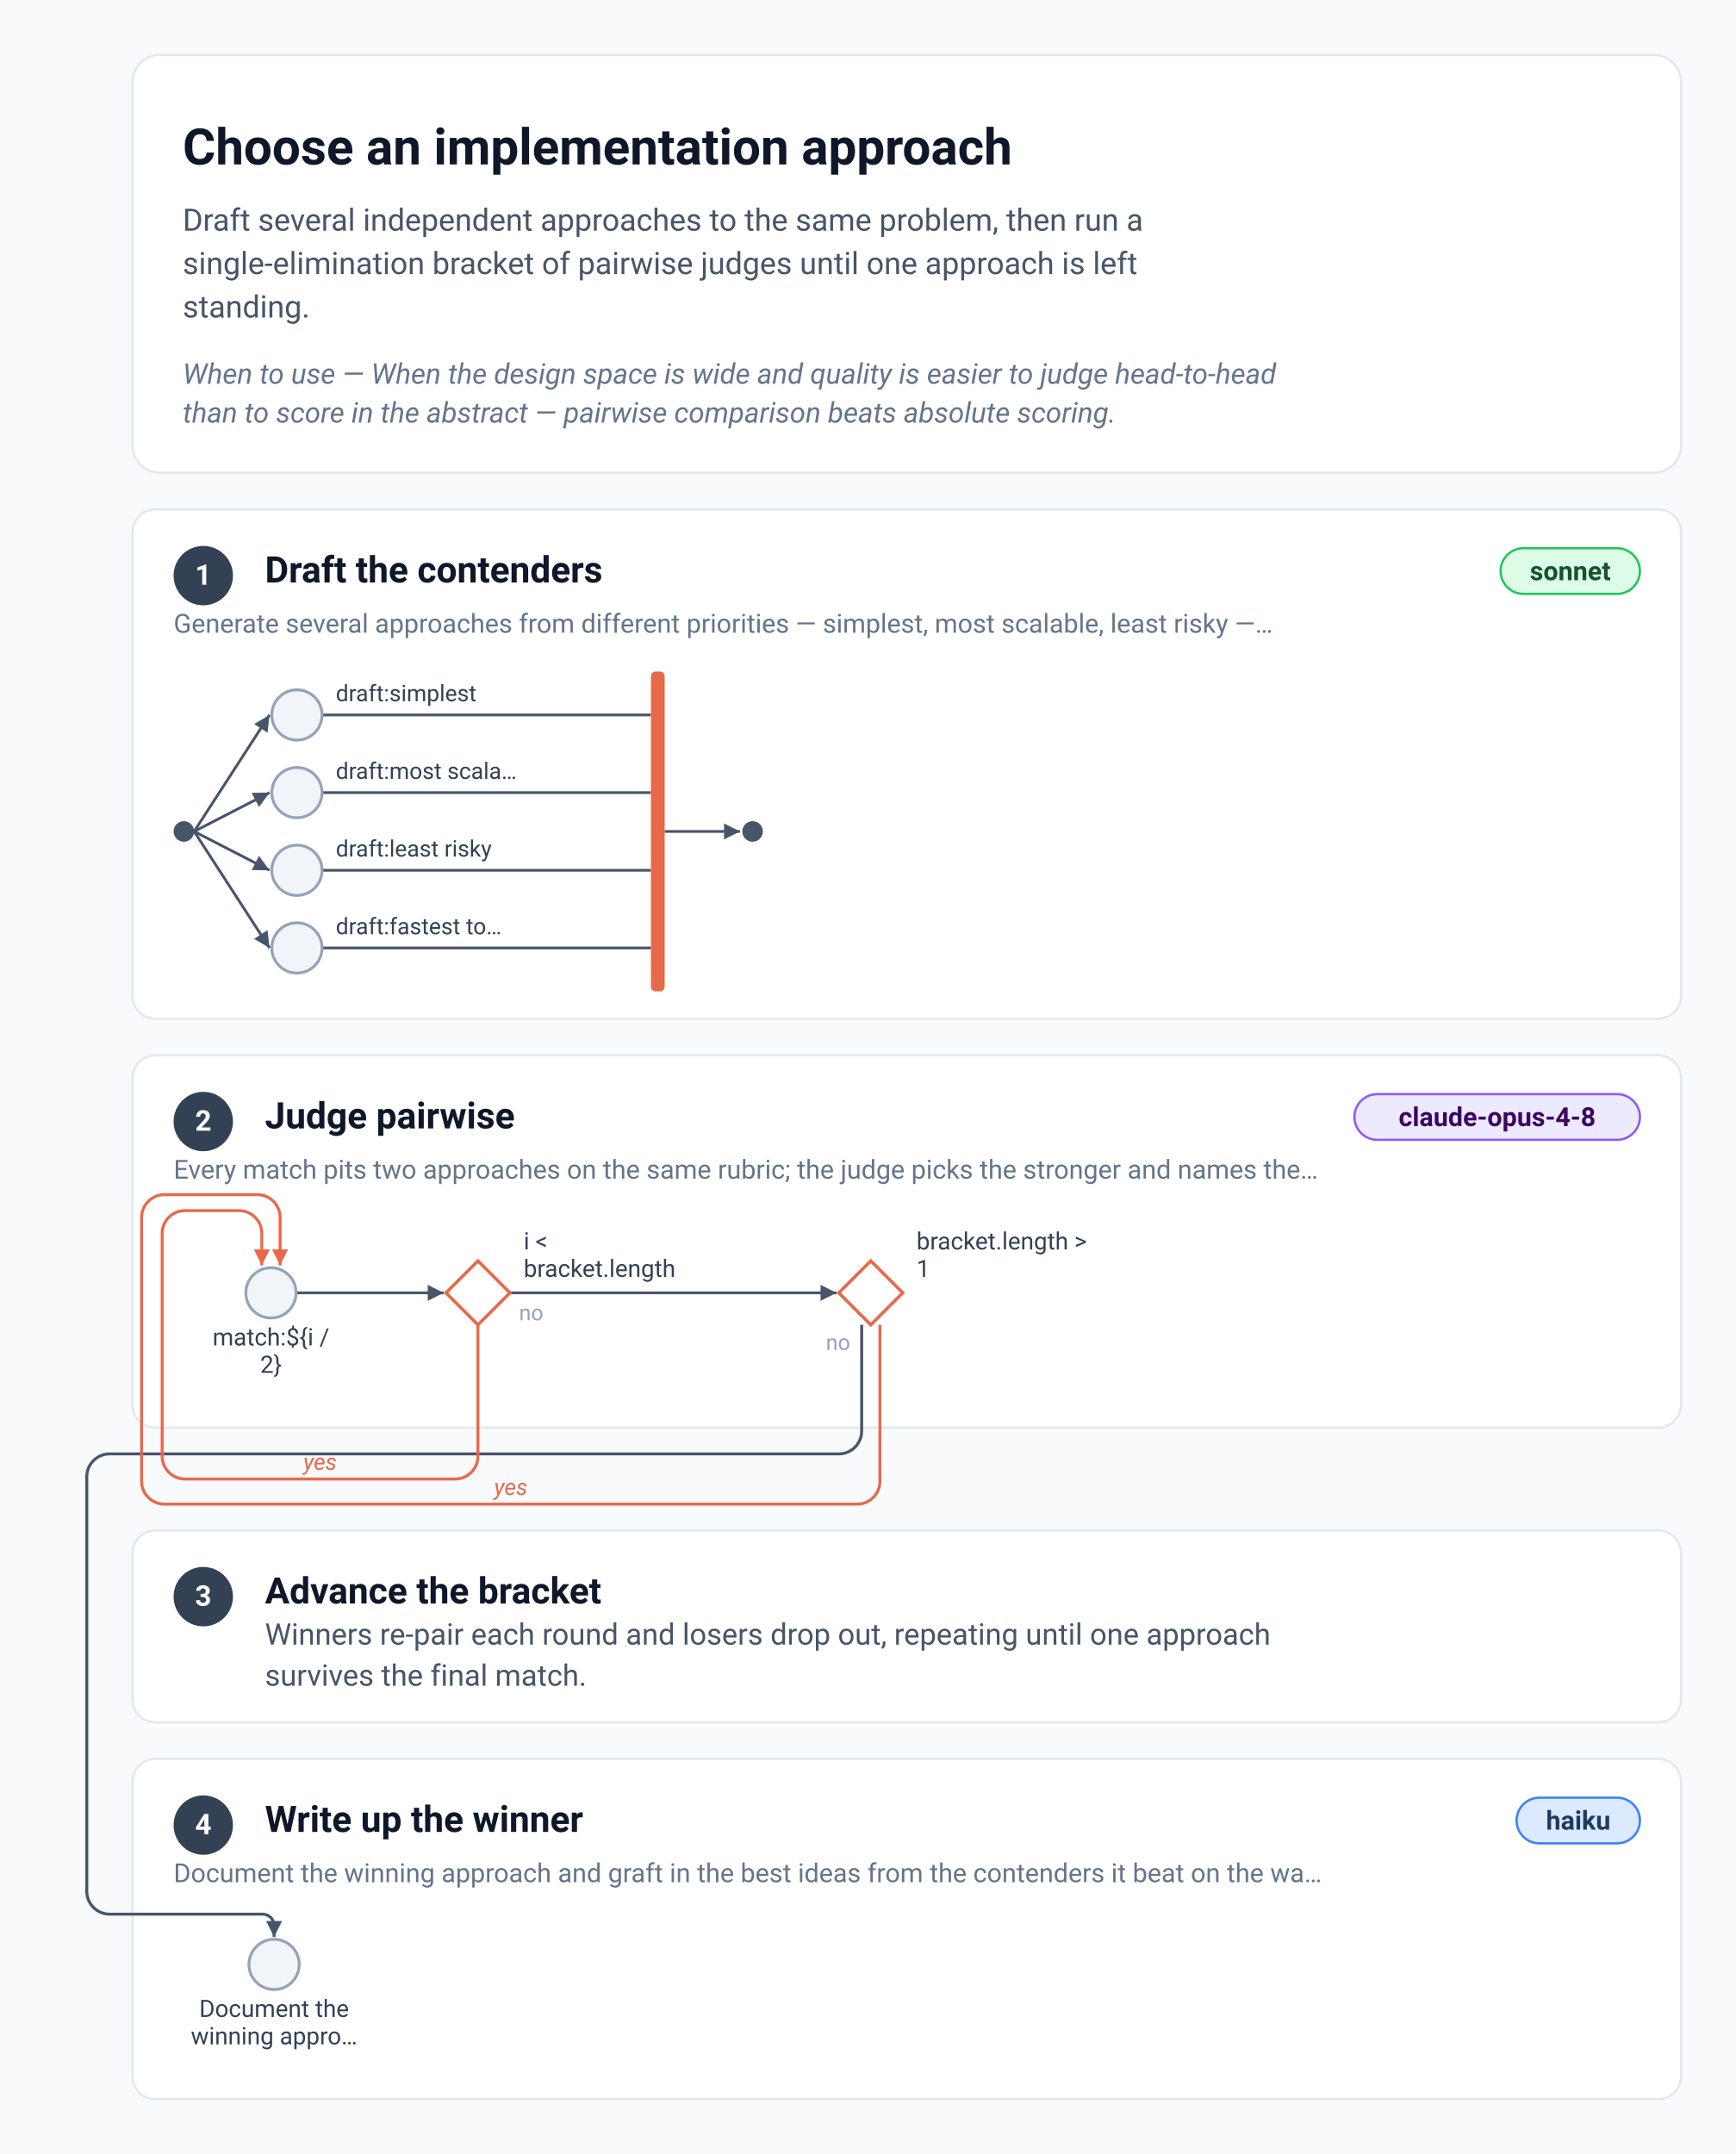
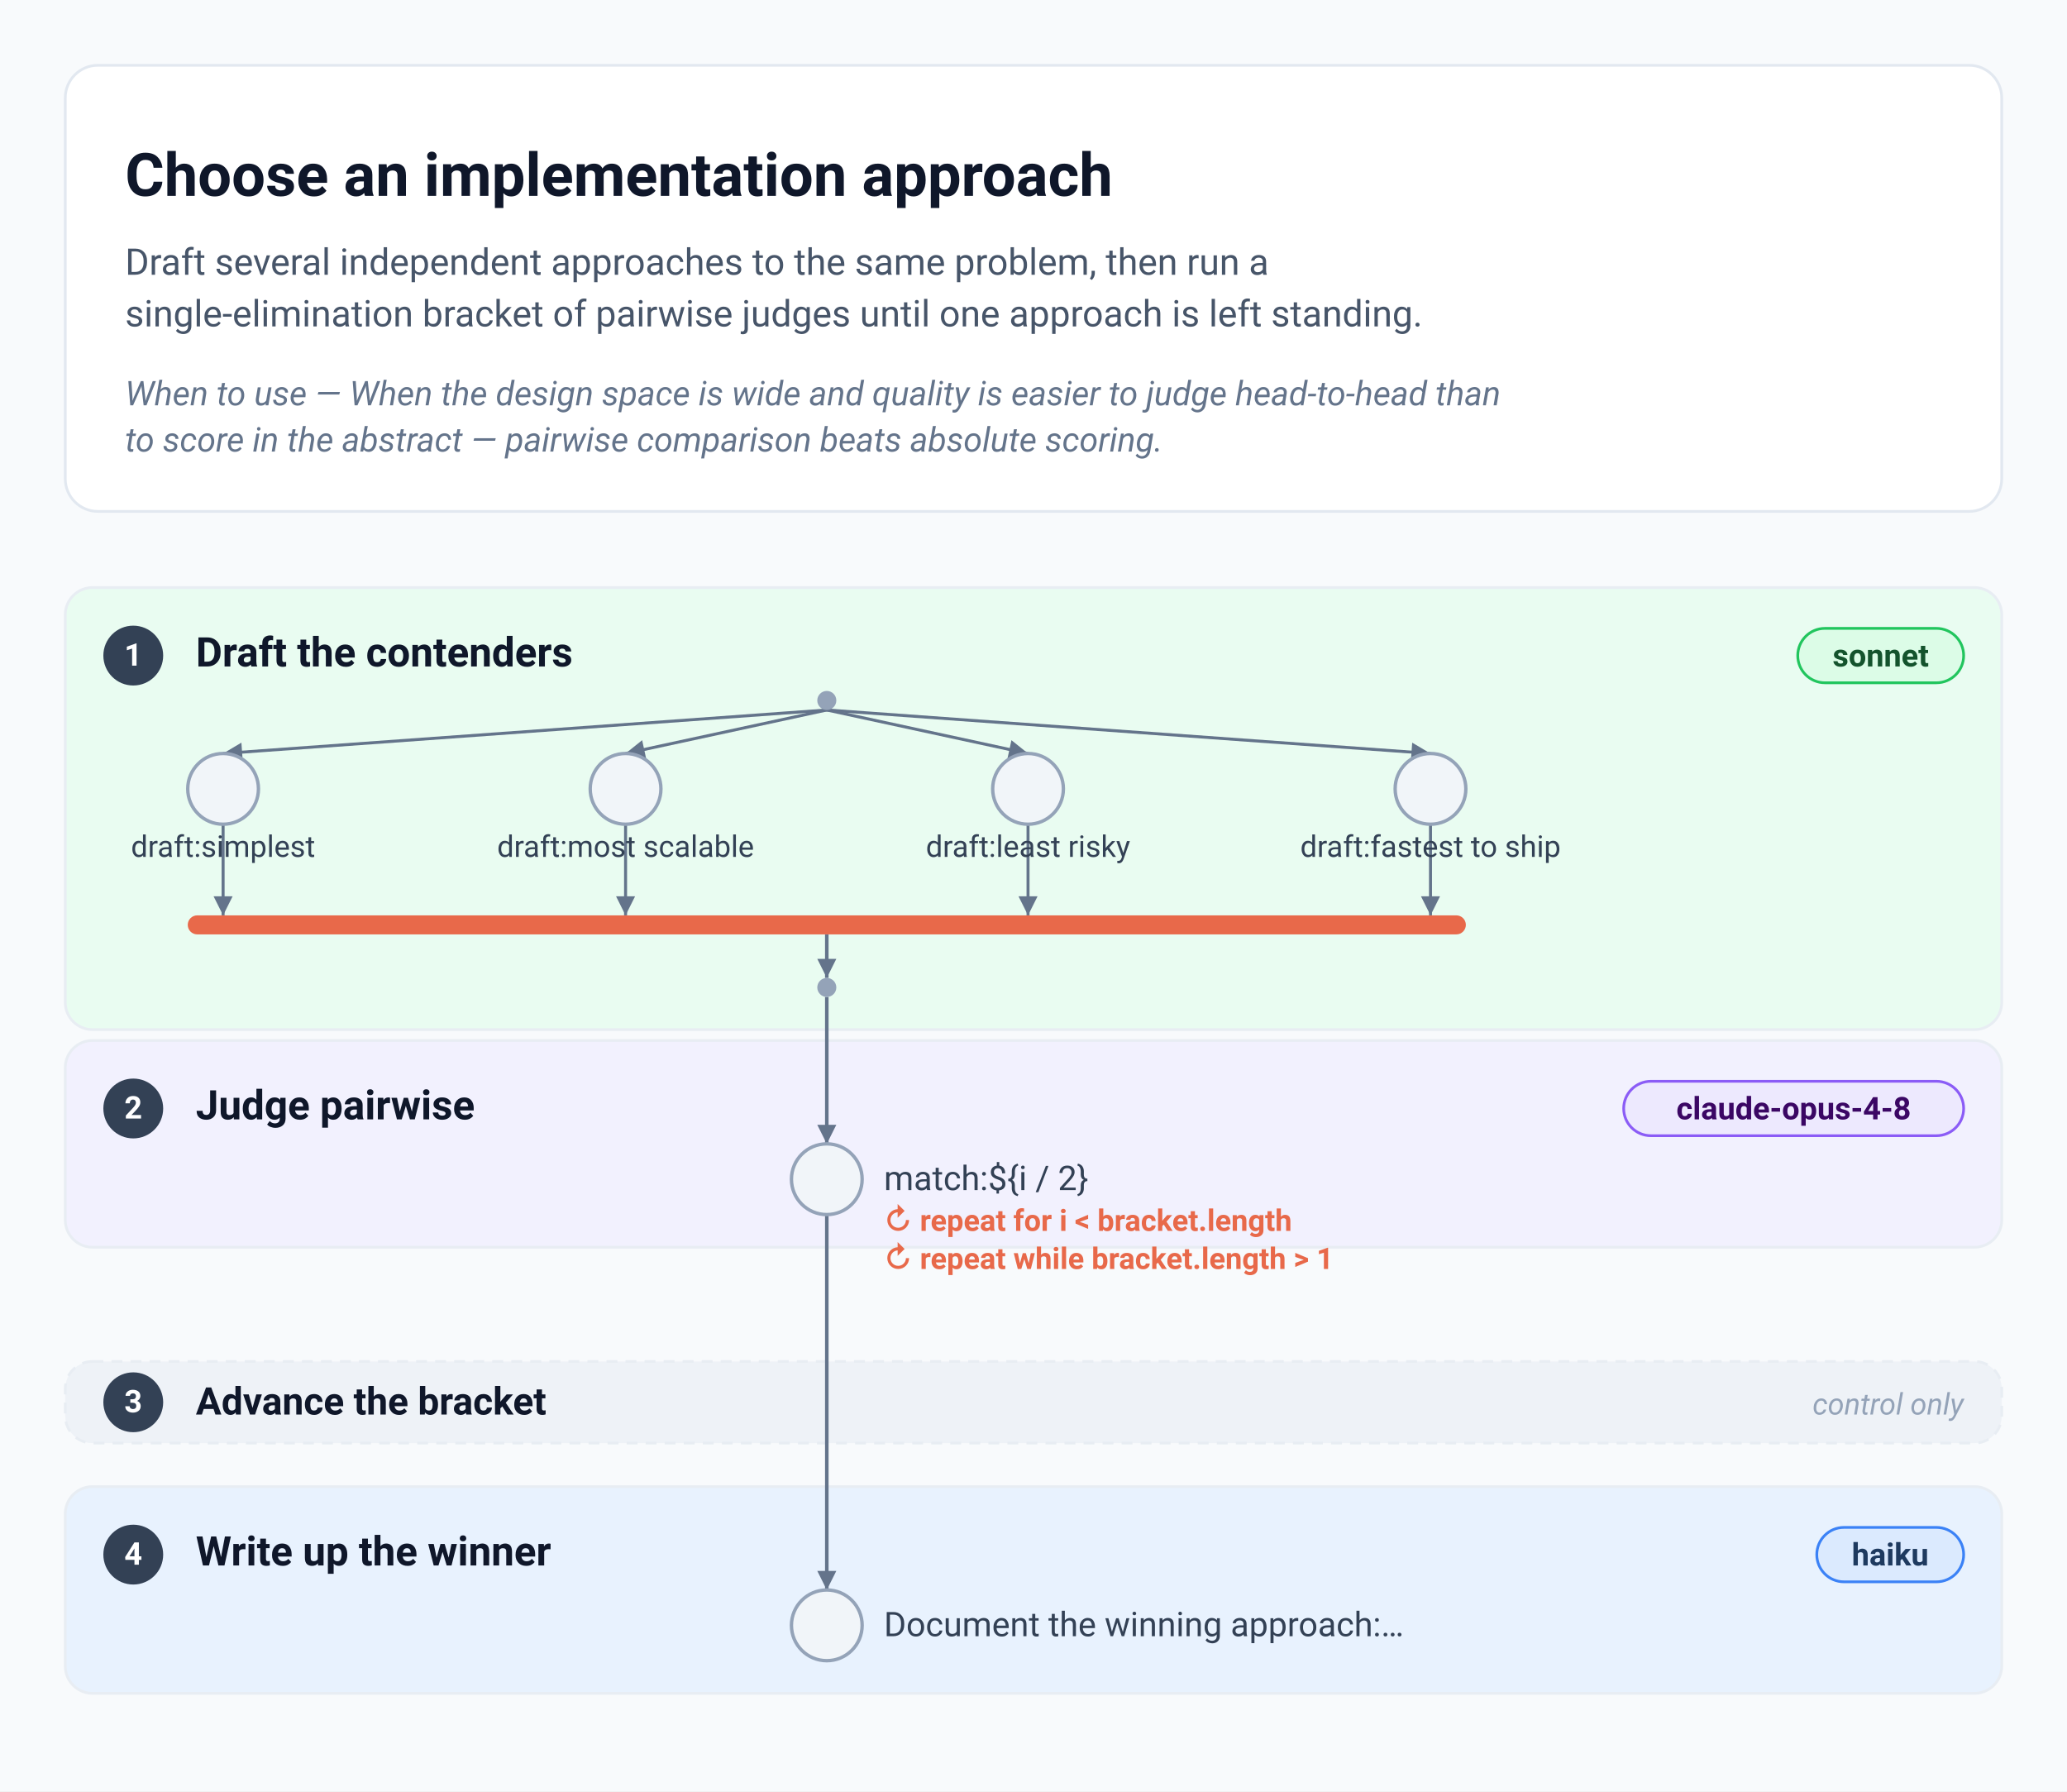
- <svg xmlns="http://www.w3.org/2000/svg" width="760" height="943" viewBox="0 0 760 943" font-family="-apple-system, BlinkMacSystemFont, 'Segoe UI', Roboto, Helvetica, Arial, sans-serif">
-   <rect width="760" height="943" fill="#f8fafc" />
+ <svg xmlns="http://www.w3.org/2000/svg" width="760" height="658.5" viewBox="0 0 760 658.5" font-family="-apple-system, BlinkMacSystemFont, 'Segoe UI', Roboto, Helvetica, Arial, sans-serif">
+   <rect width="760" height="658.5" fill="#f8fafc" />
  <g transform="translate(0 24)">
    <g class="header-card">
-       <rect x="58" y="0" width="678" height="183" rx="12" fill="#ffffff" stroke="#e2e8f0" stroke-width="1" />
-       <text x="80" y="48" font-size="22" fill="#0f172a" font-weight="700">Choose an implementation approach</text>
-       <text x="80" y="77" font-size="13.5" fill="#475569">Draft several independent approaches to the same problem, then run a</text>
-       <text x="80" y="96" font-size="13.5" fill="#475569">single-elimination bracket of pairwise judges until one approach is left</text>
-       <text x="80" y="115" font-size="13.5" fill="#475569">standing.</text>
-       <text x="80" y="144" font-size="12.5" fill="#64748b" font-style="italic">When to use — When the design space is wide and quality is easier to judge head-to-head</text>
-       <text x="80" y="161" font-size="12.5" fill="#64748b" font-style="italic">than to score in the abstract — pairwise comparison beats absolute scoring.</text>
+       <rect x="24" y="0" width="712" height="164" rx="12" fill="#ffffff" stroke="#e2e8f0" stroke-width="1" />
+       <text x="46" y="48" font-size="22" fill="#0f172a" font-weight="700">Choose an implementation approach</text>
+       <text x="46" y="77" font-size="13.5" fill="#475569">Draft several independent approaches to the same problem, then run a</text>
+       <text x="46" y="96" font-size="13.5" fill="#475569">single-elimination bracket of pairwise judges until one approach is left standing.</text>
+       <text x="46" y="125" font-size="12.5" fill="#64748b" font-style="italic">When to use — When the design space is wide and quality is easier to judge head-to-head than</text>
+       <text x="46" y="142" font-size="12.5" fill="#64748b" font-style="italic">to score in the abstract — pairwise comparison beats absolute scoring.</text>
    </g>
  </g>
-   <g transform="translate(0 223)">
-     <g class="graph-band">
-       <rect x="58" y="0" width="678" height="223" rx="10" fill="#ffffff" stroke="#e2e8f0" stroke-width="1" />
-       <circle cx="89" cy="29" r="13" fill="#334155" />
-       <text x="89" y="33" font-size="12.5" fill="#ffffff" font-weight="700" text-anchor="middle">1</text>
-       <text x="116" y="32" font-size="16" fill="#0f172a" font-weight="700">Draft the contenders</text>
-       <rect x="657" y="17" width="61" height="20" rx="10" fill="#dcfce7" stroke="#22c55e" stroke-width="1" />
-       <text x="687.5" y="31" font-size="11.5" fill="#14532d" font-weight="600" text-anchor="middle">sonnet</text>
-       <text x="76" y="54" font-size="11.5" fill="#64748b">Generate several approaches from different priorities — simplest, most scalable, least risky —…</text>
-       <path d="M 85 141 L 118 90" fill="none" stroke="#475569" stroke-width="1.2" />
-       <g class="arrowhead">
-         <polygon points="118,90 117.14,97.78 111.26,93.98" fill="#475569" />
-       </g>
-       <path d="M 85 141 L 118 124" fill="none" stroke="#475569" stroke-width="1.2" />
-       <g class="arrowhead">
-         <polygon points="118,124 113.38,130.32 110.17,124.09" fill="#475569" />
-       </g>
-       <path d="M 85 141 L 118 158" fill="none" stroke="#475569" stroke-width="1.2" />
-       <g class="arrowhead">
-         <polygon points="118,158 110.17,157.91 113.38,151.68" fill="#475569" />
-       </g>
-       <path d="M 85 141 L 118 192" fill="none" stroke="#475569" stroke-width="1.2" />
-       <g class="arrowhead">
-         <polygon points="118,192 111.26,188.02 117.14,184.22" fill="#475569" />
-       </g>
-       <path d="M 141 90 L 285 90" fill="none" stroke="#475569" stroke-width="1.2" />
-       <path d="M 141 124 L 285 124" fill="none" stroke="#475569" stroke-width="1.2" />
-       <path d="M 141 158 L 285 158" fill="none" stroke="#475569" stroke-width="1.2" />
-       <path d="M 141 192 L 285 192" fill="none" stroke="#475569" stroke-width="1.2" />
-       <path d="M 291 141 L 324 141" fill="none" stroke="#475569" stroke-width="1.2" />
-       <g class="arrowhead">
-         <polygon points="324,141 317,144.5 317,137.5" fill="#475569" />
-       </g>
-       <circle class="hub" cx="80.5" cy="141" r="4.5" fill="#475569" />
-       <g class="agent-node">
-         <circle cx="130" cy="90" r="11" fill="#f1f5f9" stroke="#94a3b8" stroke-width="1.25" />
-         <text x="147" y="84" font-size="10" fill="#334155">draft:simplest</text>
-         <circle cx="130" cy="124" r="11" fill="#f1f5f9" stroke="#94a3b8" stroke-width="1.25" />
-         <text x="147" y="118" font-size="10" fill="#334155">draft:most scala…</text>
-         <circle cx="130" cy="158" r="11" fill="#f1f5f9" stroke="#94a3b8" stroke-width="1.25" />
-         <text x="147" y="152" font-size="10" fill="#334155">draft:least risky</text>
-         <circle cx="130" cy="192" r="11" fill="#f1f5f9" stroke="#94a3b8" stroke-width="1.25" />
-         <text x="147" y="186" font-size="10" fill="#334155">draft:fastest to…</text>
-       </g>
-       <rect class="barrier" x="285" y="71" width="6" height="140" rx="2" fill="#e8694a" />
-       <circle class="hub" cx="329.5" cy="141" r="4.5" fill="#475569" />
+   <g class="topology" transform="translate(0 204)">
+     <rect class="swimlane" x="24" y="12" width="712" height="162.5" rx="10" fill="#dcfce7" fill-opacity="0.55" stroke="#e8edf3" stroke-width="1" />
+     <rect class="swimlane" x="24" y="178.5" width="712" height="76" rx="10" fill="#ede9fe" fill-opacity="0.55" stroke="#e8edf3" stroke-width="1" />
+     <rect class="swimlane-empty" x="24" y="296.5" width="712" height="30" rx="10" fill="#eef2f7" stroke="#e8edf3" stroke-width="1" stroke-dasharray="4 3" />
+     <rect class="swimlane" x="24" y="342.5" width="712" height="76" rx="10" fill="#dbeafe" fill-opacity="0.55" stroke="#e8edf3" stroke-width="1" />
+     <g class="edge">
+       <path d="M 304 57 L 82.03 73" fill="none" stroke="#64748b" stroke-width="1.1" />
+       <polygon points="82.03,73 88.76,69.01 89.26,75.99" fill="#64748b" />
    </g>
-   </g>
-   <g transform="translate(0 462)">
-     <g class="graph-band">
-       <rect x="58" y="0" width="678" height="163" rx="10" fill="#ffffff" stroke="#e2e8f0" stroke-width="1" />
-       <circle cx="89" cy="29" r="13" fill="#334155" />
-       <text x="89" y="33" font-size="12.5" fill="#ffffff" font-weight="700" text-anchor="middle">2</text>
-       <text x="116" y="32" font-size="16" fill="#0f172a" font-weight="700">Judge pairwise</text>
-       <rect x="593" y="17" width="125" height="20" rx="10" fill="#ede9fe" stroke="#8b5cf6" stroke-width="1" />
-       <text x="655.5" y="31" font-size="11.5" fill="#3b0764" font-weight="600" text-anchor="middle">claude-opus-4-8</text>
-       <text x="76" y="54" font-size="11.5" fill="#64748b">Every match pits two approaches on the same rubric; the judge picks the stronger and names the…</text>
-       <path d="M 129.63 104 L 194.26 104" fill="none" stroke="#475569" stroke-width="1.2" />
-       <g class="arrowhead">
-         <polygon points="194.26,104 187.26,107.5 187.26,100.5" fill="#475569" />
-       </g>
-       <path d="M 223.26 104 L 366.26 104" fill="none" stroke="#475569" stroke-width="1.2" />
-       <g class="arrowhead">
-         <polygon points="366.26,104 359.26,107.5 359.26,100.5" fill="#475569" />
-       </g>
-       <text x="227.26" y="116" font-size="9.5" fill="#94a3b8">no</text>
-       <g class="agent-node">
-         <circle cx="118.63" cy="104" r="11" fill="#f1f5f9" stroke="#94a3b8" stroke-width="1.25" />
-         <text x="118.63" y="127" font-size="10.5" fill="#334155" text-anchor="middle">match:${i /</text>
-         <text x="118.63" y="139" font-size="10.5" fill="#334155" text-anchor="middle">2}</text>
-       </g>
-       <g class="decision">
-         <polygon points="209.26,90 223.26,104 209.26,118 195.26,104" fill="#ffffff" stroke="#e8694a" stroke-width="1.4" />
-         <text x="229.26" y="85" font-size="10.5" fill="#334155">i &lt;</text>
-         <text x="229.26" y="97" font-size="10.5" fill="#334155">bracket.length</text>
-       </g>
-       <g class="decision">
-         <polygon points="381.26,90 395.26,104 381.26,118 367.26,104" fill="#ffffff" stroke="#e8694a" stroke-width="1.4" />
-         <text x="401.26" y="85" font-size="10.5" fill="#334155">bracket.length &gt;</text>
-         <text x="401.26" y="97" font-size="10.5" fill="#334155">1</text>
-       </g>
+     <g class="edge">
+       <path d="M 304 57 L 230.01 73" fill="none" stroke="#64748b" stroke-width="1.1" />
+       <polygon points="230.01,73 236.11,68.1 237.59,74.94" fill="#64748b" />
    </g>
-   </g>
-   <g transform="translate(0 670)">
-     <g class="phase-card">
-       <rect x="58" y="0" width="678" height="84" rx="10" fill="#ffffff" stroke="#e2e8f0" stroke-width="1" />
-       <circle cx="89" cy="29" r="13" fill="#334155" />
-       <text x="89" y="33" font-size="12.5" fill="#ffffff" font-weight="700" text-anchor="middle">3</text>
-       <text x="116" y="32" font-size="16" fill="#0f172a" font-weight="700">Advance the bracket</text>
-       <text x="116" y="50" font-size="13" fill="#475569">Winners re-pair each round and losers drop out, repeating until one approach</text>
-       <text x="116" y="68" font-size="13" fill="#475569">survives the final match.</text>
+     <g class="edge">
+       <path d="M 304 57 L 377.99 73" fill="none" stroke="#64748b" stroke-width="1.1" />
+       <polygon points="377.99,73 370.41,74.94 371.89,68.1" fill="#64748b" />
    </g>
-   </g>
-   <g transform="translate(0 770)">
-     <g class="graph-band">
-       <rect x="58" y="0" width="678" height="149" rx="10" fill="#ffffff" stroke="#e2e8f0" stroke-width="1" />
-       <circle cx="89" cy="29" r="13" fill="#334155" />
-       <text x="89" y="33" font-size="12.5" fill="#ffffff" font-weight="700" text-anchor="middle">4</text>
-       <text x="116" y="32" font-size="16" fill="#0f172a" font-weight="700">Write up the winner</text>
-       <rect x="664" y="17" width="54" height="20" rx="10" fill="#dbeafe" stroke="#3b82f6" stroke-width="1" />
-       <text x="691" y="31" font-size="11.5" fill="#1e3a5f" font-weight="600" text-anchor="middle">haiku</text>
-       <text x="76" y="54" font-size="11.5" fill="#64748b">Document the winning approach and graft in the best ideas from the contenders it beat on the wa…</text>
-       <g class="agent-node">
-         <circle cx="120" cy="90" r="11" fill="#f1f5f9" stroke="#94a3b8" stroke-width="1.25" />
-         <text x="120" y="113" font-size="10.5" fill="#334155" text-anchor="middle">Document the</text>
-         <text x="120" y="125" font-size="10.5" fill="#334155" text-anchor="middle">winning appro…</text>
-       </g>
+     <g class="edge">
+       <path d="M 304 57 L 525.97 73" fill="none" stroke="#64748b" stroke-width="1.1" />
+       <polygon points="525.97,73 518.74,75.99 519.24,69.01" fill="#64748b" />
    </g>
-   </g>
-   <g class="xband-overlay">
-     <g class="xband-edge">
-       <path d="M 377.26 580 L 377.26 626.5 A 10 10 0 0 1 367.26 636.5 L 48 636.5 A 10 10 0 0 0 38 646.5 L 38 828 A 10 10 0 0 0 48 838 L 115 838 A 5 5 0 0 1 120 843 L 120 848" fill="none" stroke="#475569" stroke-width="1.3" />
-       <g class="arrowhead">
-         <polygon points="120,848 116.5,841 123.5,841" fill="#475569" />
-       </g>
-       <text x="372.26" y="591" font-size="9.5" fill="#94a3b8" text-anchor="end">no</text>
+     <g class="edge">
+       <path d="M 82.03 99 L 82.03 132.5" fill="none" stroke="#64748b" stroke-width="1.1" />
+       <polygon points="82.03,132.5 78.53,125.5 85.53,125.5" fill="#64748b" />
    </g>
-     <g class="loop-path">
-       <path d="M 209.26 580 L 209.26 637.5 A 10 10 0 0 1 199.26 647.5 L 81 647.5 A 10 10 0 0 1 71 637.5 L 71 540 A 10 10 0 0 1 81 530 L 104.63 530 A 10 10 0 0 1 114.63 540 L 114.63 554" fill="none" stroke="#e8694a" stroke-width="1.3" />
-       <g class="arrowhead">
-         <polygon points="114.63,554 111.13,547 118.13,547" fill="#e8694a" />
-       </g>
-       <text x="140.13" y="643.5" font-size="10" fill="#e8694a" font-style="italic" text-anchor="middle">yes</text>
+     <g class="edge">
+       <path d="M 230.01 99 L 230.01 132.5" fill="none" stroke="#64748b" stroke-width="1.1" />
+       <polygon points="230.01,132.5 226.51,125.5 233.51,125.5" fill="#64748b" />
    </g>
-     <g class="loop-path">
-       <path d="M 385.26 580 L 385.26 648.5 A 10 10 0 0 1 375.26 658.5 L 72 658.5 A 10 10 0 0 1 62 648.5 L 62 533 A 10 10 0 0 1 72 523 L 112.63 523 A 10 10 0 0 1 122.63 533 L 122.63 554" fill="none" stroke="#e8694a" stroke-width="1.3" />
-       <g class="arrowhead">
-         <polygon points="122.63,554 119.13,547 126.13,547" fill="#e8694a" />
-       </g>
-       <text x="223.63" y="654.5" font-size="10" fill="#e8694a" font-style="italic" text-anchor="middle">yes</text>
+     <g class="edge">
+       <path d="M 377.99 99 L 377.99 132.5" fill="none" stroke="#64748b" stroke-width="1.1" />
+       <polygon points="377.99,132.5 374.49,125.5 381.49,125.5" fill="#64748b" />
+     </g>
+     <g class="edge">
+       <path d="M 525.97 99 L 525.97 132.5" fill="none" stroke="#64748b" stroke-width="1.1" />
+       <polygon points="525.97,132.5 522.47,125.5 529.47,125.5" fill="#64748b" />
+     </g>
+     <g class="edge">
+       <path d="M 304 139.5 L 304 155.5" fill="none" stroke="#64748b" stroke-width="1.3" />
+       <polygon points="304,155.5 300.5,148.5 307.5,148.5" fill="#64748b" />
+     </g>
+     <g class="edge">
+       <path d="M 304 162.5 L 304 216.5" fill="none" stroke="#64748b" stroke-width="1.3" />
+       <polygon points="304,216.5 300.5,209.5 307.5,209.5" fill="#64748b" />
+     </g>
+     <g class="edge">
+       <path d="M 304 242.5 L 304 380.5" fill="none" stroke="#64748b" stroke-width="1.3" />
+       <polygon points="304,380.5 300.5,373.5 307.5,373.5" fill="#64748b" />
+     </g>
+     <circle class="hub" cx="304" cy="53.5" r="3.5" fill="#94a3b8" />
+     <g class="agent-node">
+       <circle cx="82.03" cy="86" r="13" fill="#f1f5f9" stroke="#94a3b8" stroke-width="1.25" />
+       <text x="82.03" y="111" font-size="11" fill="#334155" text-anchor="middle">draft:simplest</text>
+     </g>
+     <g class="agent-node">
+       <circle cx="230.01" cy="86" r="13" fill="#f1f5f9" stroke="#94a3b8" stroke-width="1.25" />
+       <text x="230.01" y="111" font-size="11" fill="#334155" text-anchor="middle">draft:most scalable</text>
+     </g>
+     <g class="agent-node">
+       <circle cx="377.99" cy="86" r="13" fill="#f1f5f9" stroke="#94a3b8" stroke-width="1.25" />
+       <text x="377.99" y="111" font-size="11" fill="#334155" text-anchor="middle">draft:least risky</text>
+     </g>
+     <g class="agent-node">
+       <circle cx="525.97" cy="86" r="13" fill="#f1f5f9" stroke="#94a3b8" stroke-width="1.25" />
+       <text x="525.97" y="111" font-size="11" fill="#334155" text-anchor="middle">draft:fastest to ship</text>
+     </g>
+     <rect class="barrier" x="69.03" y="132.5" width="469.94" height="7" rx="3.5" fill="#e8694a" />
+     <circle class="hub" cx="304" cy="159" r="3.5" fill="#94a3b8" />
+     <g class="agent-node">
+       <circle cx="304" cy="229.5" r="13" fill="#f1f5f9" stroke="#94a3b8" stroke-width="1.25" />
+       <text x="325" y="233.5" font-size="12.5" fill="#334155">match:${i / 2}</text>
+     </g>
+     <g class="agent-node">
+       <circle cx="304" cy="393.5" r="13" fill="#f1f5f9" stroke="#94a3b8" stroke-width="1.25" />
+       <text x="325" y="397.5" font-size="12.5" fill="#334155">Document the winning approach:…</text>
+     </g>
+     <g class="loop-badge">
+       <text x="325" y="248.5" font-size="11" fill="#e8694a" font-weight="600">↻ repeat for i &lt; bracket.length</text>
+     </g>
+     <g class="loop-badge">
+       <text x="325" y="262.5" font-size="11" fill="#e8694a" font-weight="600">↻ repeat while bracket.length &gt; 1</text>
+     </g>
+     <g class="lane-chrome">
+       <circle cx="49" cy="37" r="11" fill="#334155" />
+       <text x="49" y="40.7" font-size="11.5" fill="#ffffff" font-weight="700" text-anchor="middle">1</text>
+       <text x="72" y="41" font-size="15" fill="#0f172a" font-weight="700">Draft the contenders</text>
+       <rect x="661" y="27" width="61" height="20" rx="10" fill="#dcfce7" stroke="#22c55e" stroke-width="1" />
+       <text x="691.5" y="41" font-size="11.5" fill="#14532d" font-weight="600" text-anchor="middle">sonnet</text>
+     </g>
+     <g class="lane-chrome">
+       <circle cx="49" cy="203.5" r="11" fill="#334155" />
+       <text x="49" y="207.2" font-size="11.5" fill="#ffffff" font-weight="700" text-anchor="middle">2</text>
+       <text x="72" y="207.5" font-size="15" fill="#0f172a" font-weight="700">Judge pairwise</text>
+       <rect x="597" y="193.5" width="125" height="20" rx="10" fill="#ede9fe" stroke="#8b5cf6" stroke-width="1" />
+       <text x="659.5" y="207.5" font-size="11.5" fill="#3b0764" font-weight="600" text-anchor="middle">claude-opus-4-8</text>
+     </g>
+     <g class="lane-chrome">
+       <circle cx="49" cy="311.5" r="11" fill="#334155" />
+       <text x="49" y="315.2" font-size="11.5" fill="#ffffff" font-weight="700" text-anchor="middle">3</text>
+       <text x="72" y="316" font-size="14" fill="#0f172a" font-weight="600">Advance the bracket</text>
+       <text x="722" y="316" font-size="11" fill="#94a3b8" font-style="italic" text-anchor="end">control only</text>
+     </g>
+     <g class="lane-chrome">
+       <circle cx="49" cy="367.5" r="11" fill="#334155" />
+       <text x="49" y="371.2" font-size="11.5" fill="#ffffff" font-weight="700" text-anchor="middle">4</text>
+       <text x="72" y="371.5" font-size="15" fill="#0f172a" font-weight="700">Write up the winner</text>
+       <rect x="668" y="357.5" width="54" height="20" rx="10" fill="#dbeafe" stroke="#3b82f6" stroke-width="1" />
+       <text x="695" y="371.5" font-size="11.5" fill="#1e3a5f" font-weight="600" text-anchor="middle">haiku</text>
    </g>
  </g>
</svg>
